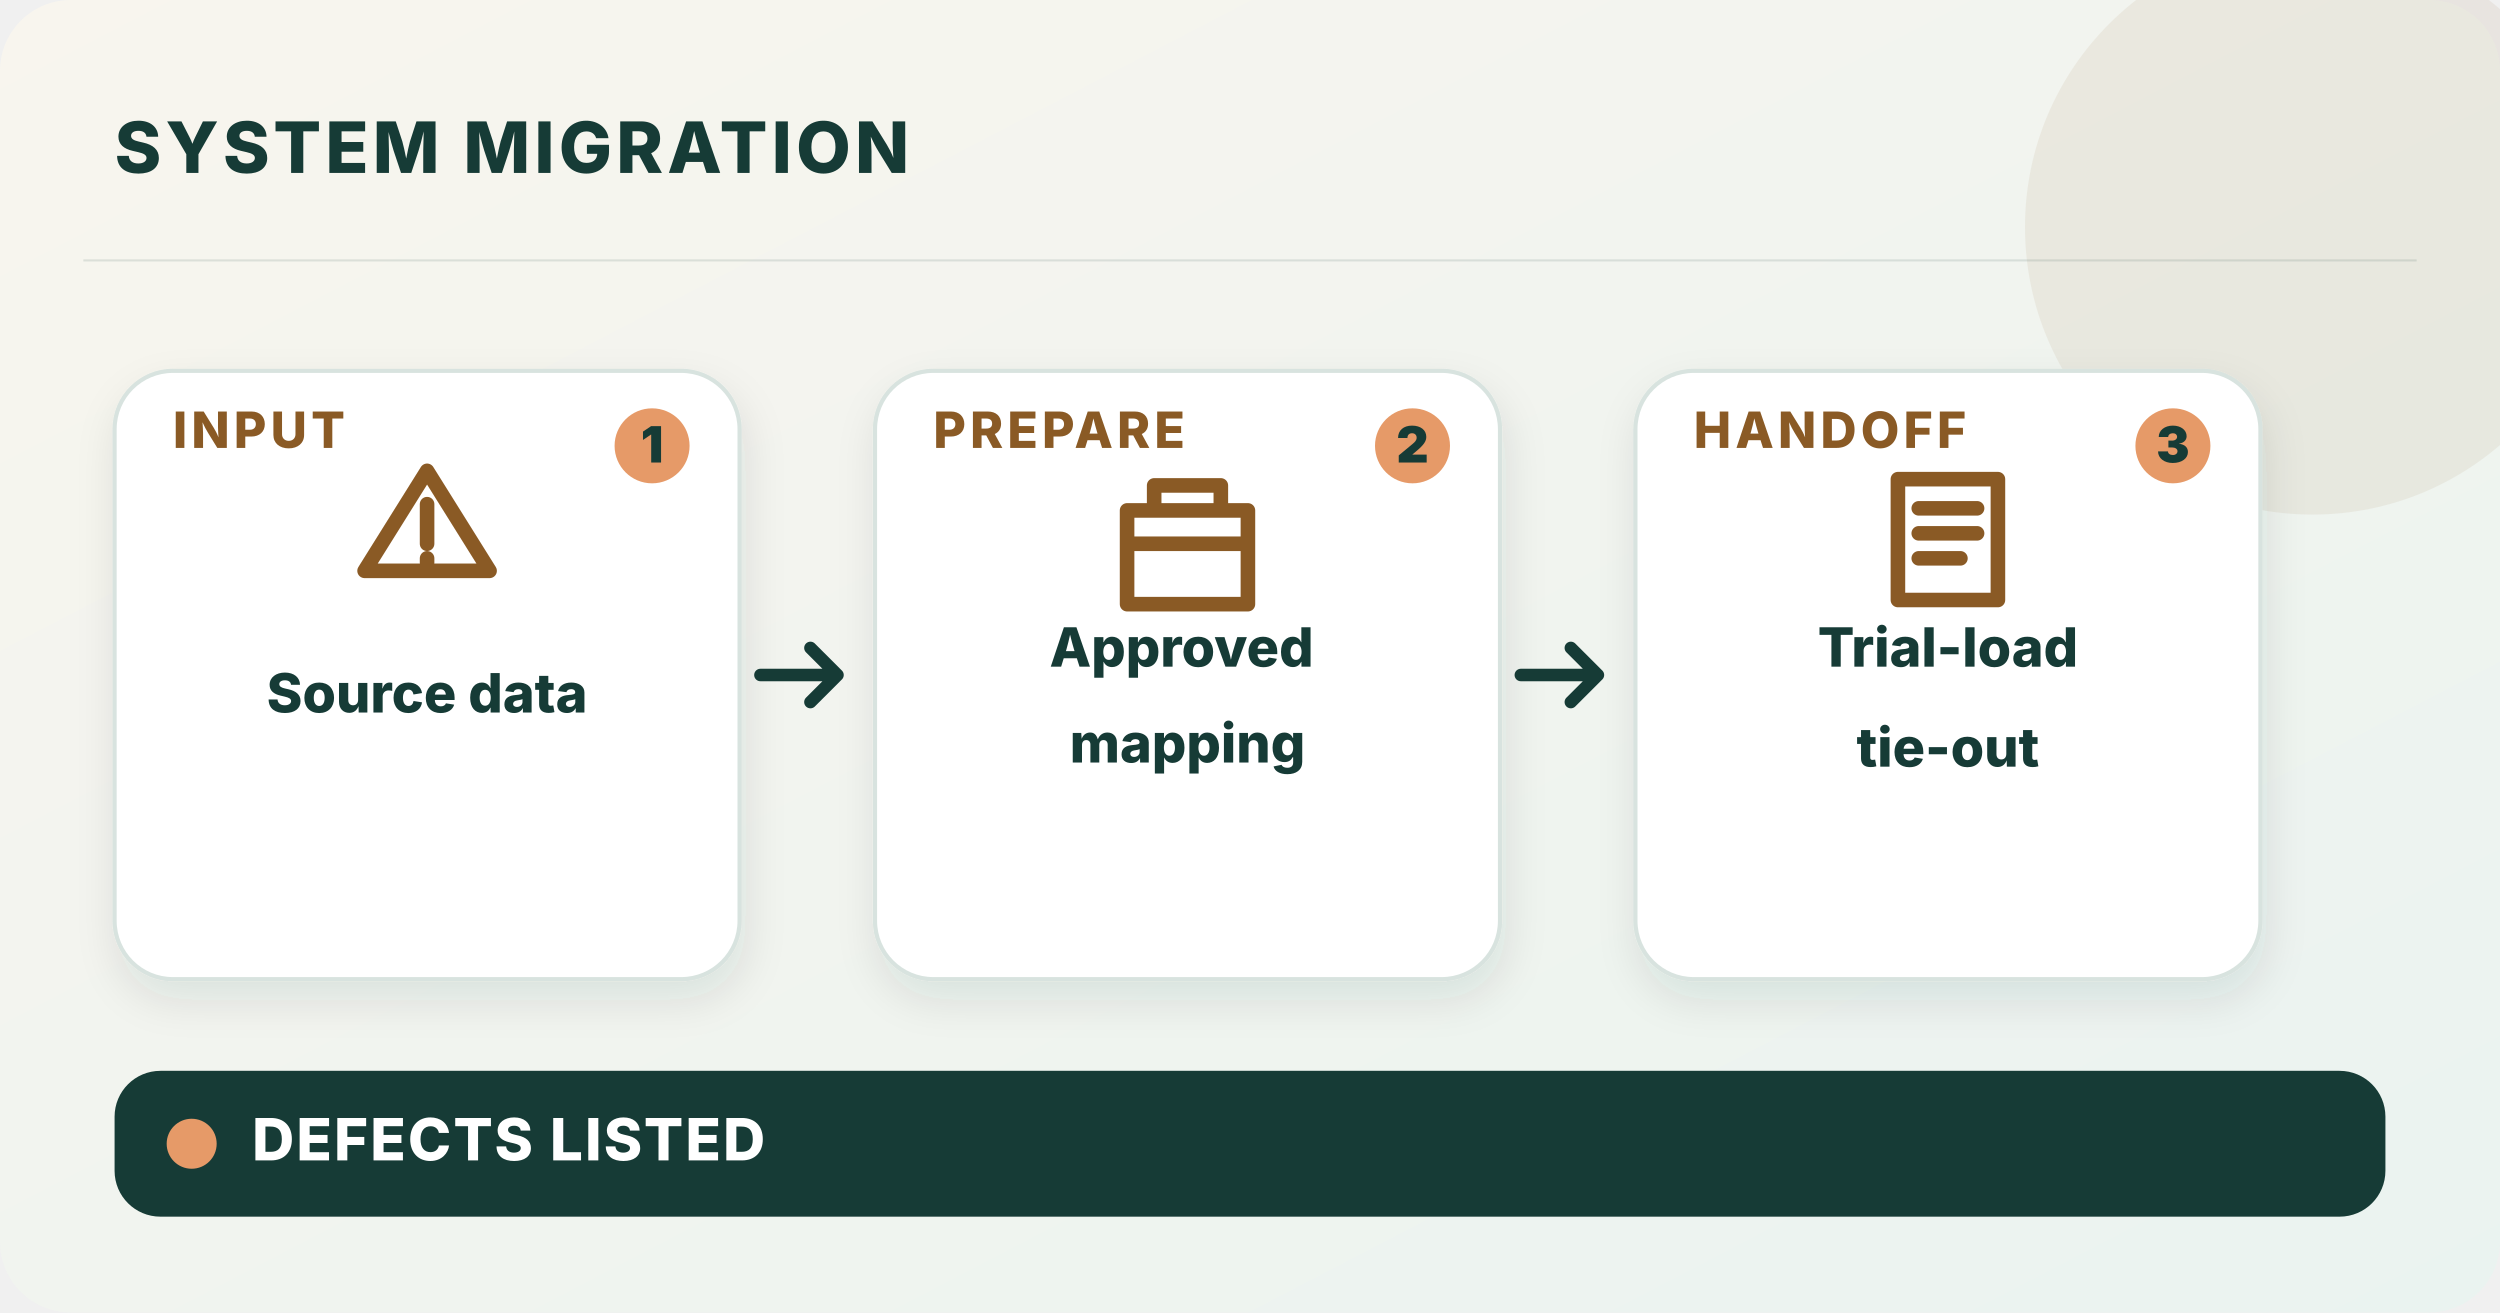
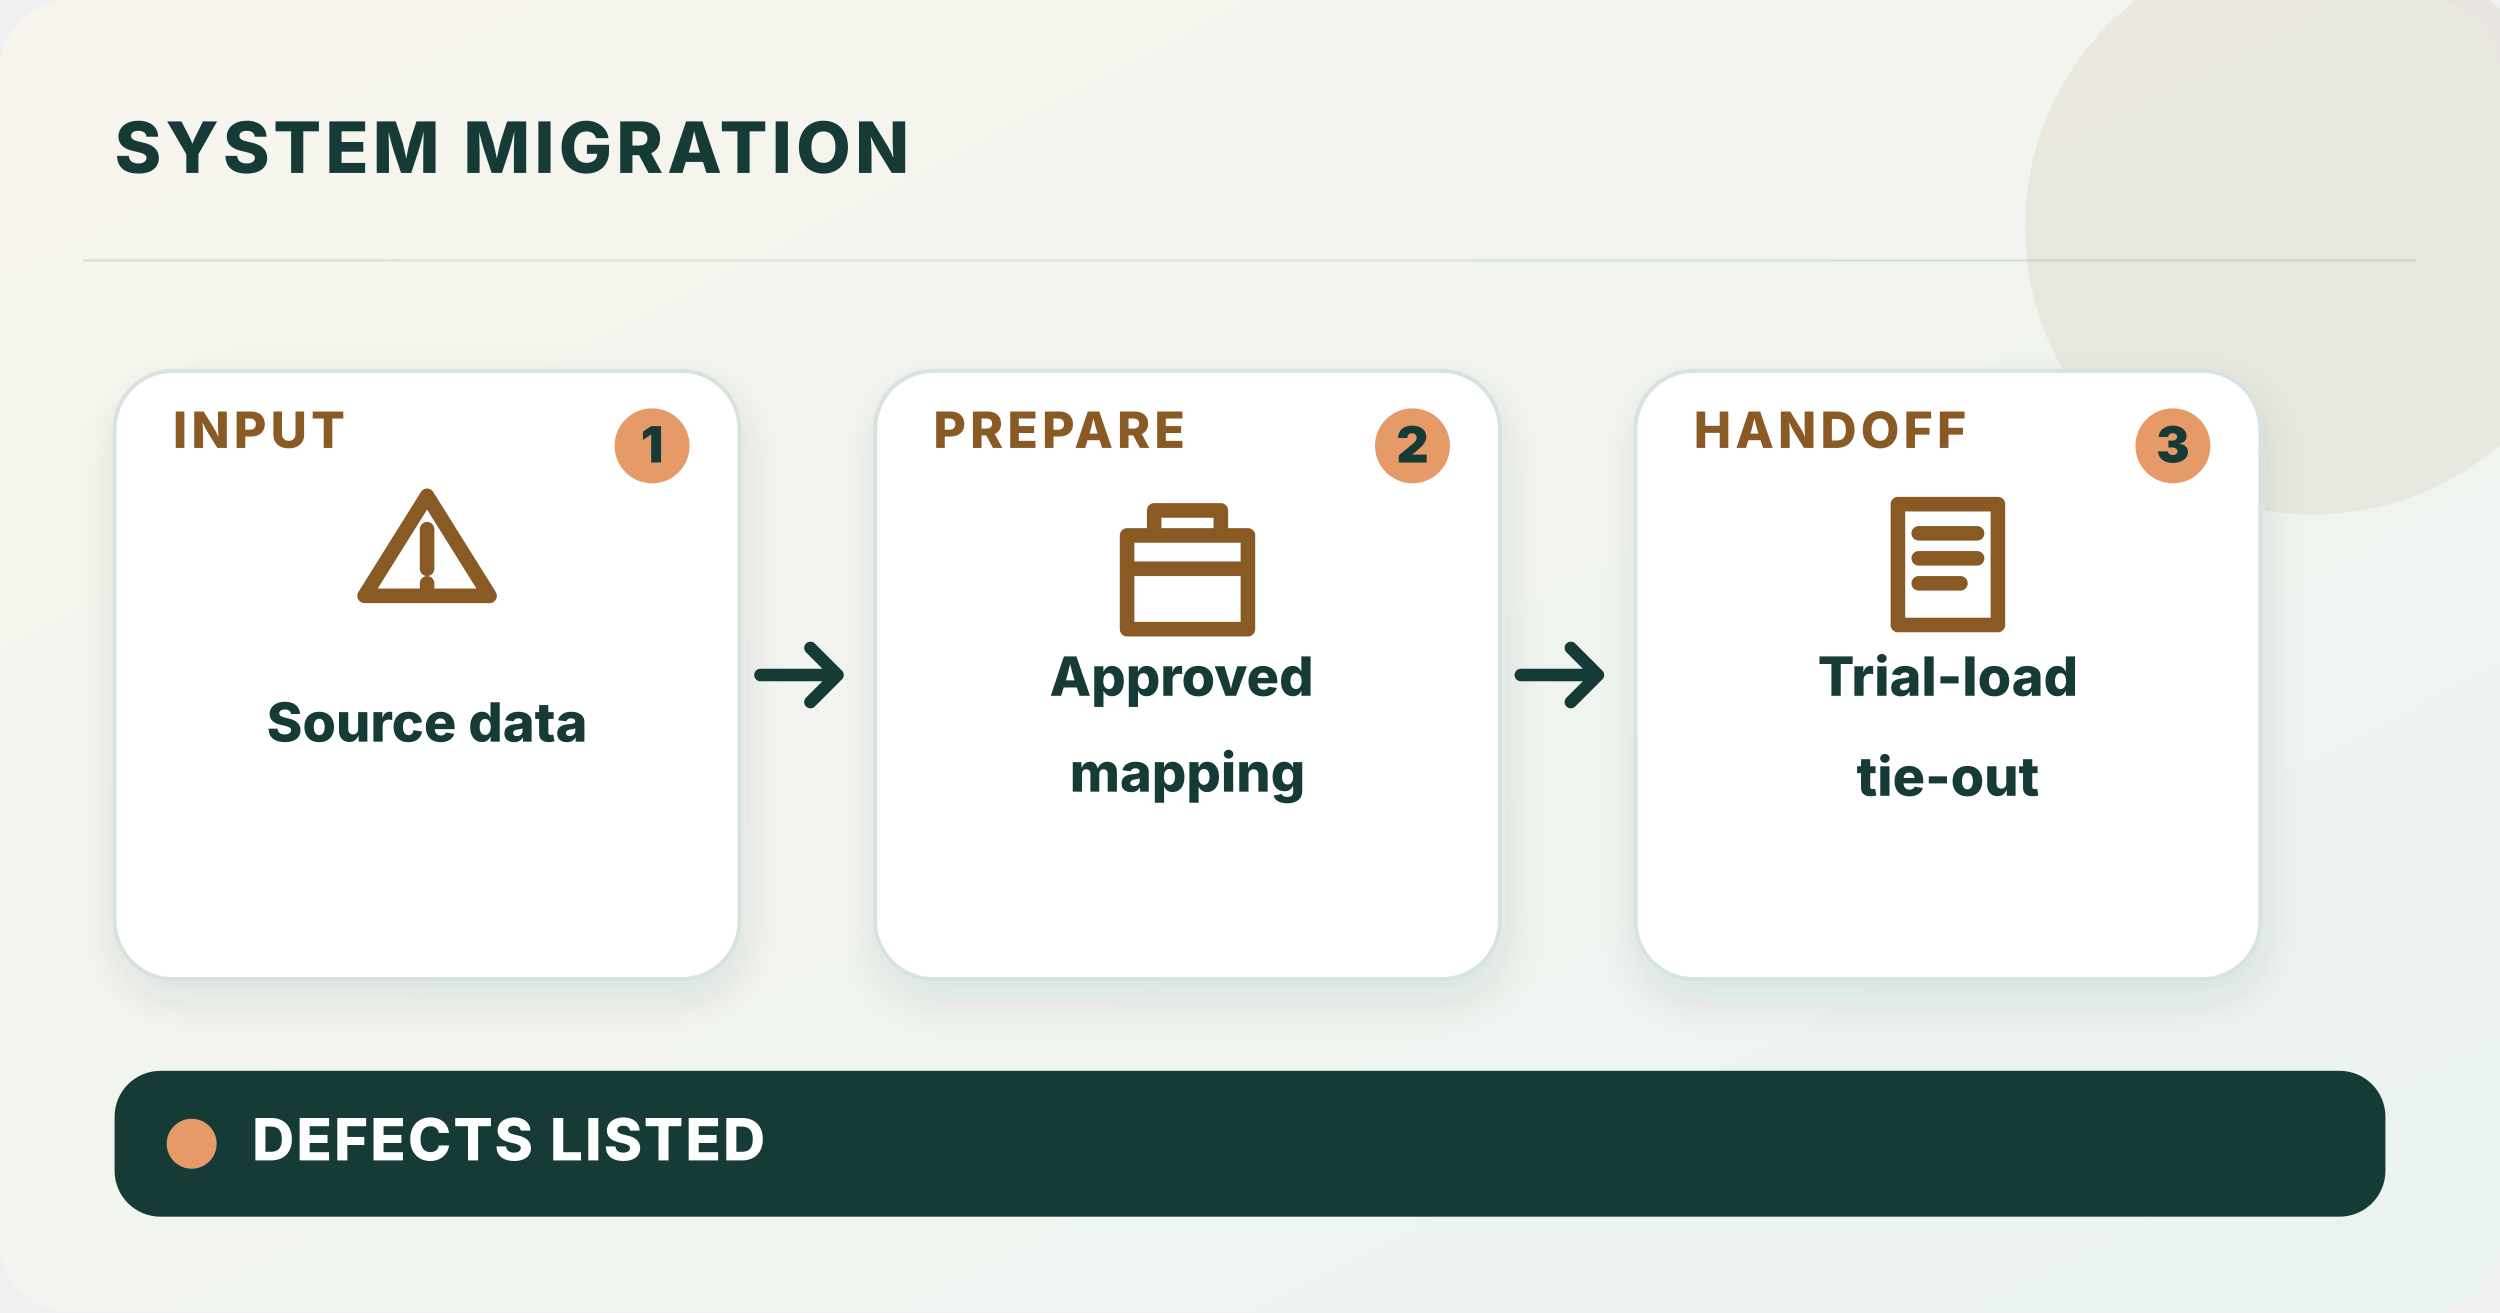
<svg xmlns="http://www.w3.org/2000/svg" viewBox="0 0 1200 630" role="img" aria-labelledby="title desc">
  <defs>
    <linearGradient id="bg" x1="0" y1="0" x2="1" y2="1">
      <stop stop-color="#F8F5EE" />
      <stop offset="1" stop-color="#EAF3F0" />
    </linearGradient>
    <filter id="shadow" x="-20%" y="-20%" width="140%" height="160%">
      <feDropShadow dy="9" stdDeviation="10" flood-color="#163B36" flood-opacity=".10" />
    </filter>
    <style>.title{font:800 34px Inter,Arial,sans-serif;letter-spacing:2px;fill:#163B36}.meta{font:800 24px Inter,Arial,sans-serif;letter-spacing:2px;fill:#8A5A25}.step{font:800 26px Inter,Arial,sans-serif;fill:#163B36}.card{fill:#fff;stroke:#D8E3DF;stroke-width:2;filter:url(#shadow)}.icon{fill:none;stroke:#8A5A25;stroke-width:7;stroke-linecap:round;stroke-linejoin:round}.arrow{fill:none;stroke:#163B36;stroke-width:6;stroke-linecap:round;stroke-linejoin:round}.num-bg{fill:#E69A68}.num{font:900 24px Inter,Arial,sans-serif;fill:#163B36}.note{font:800 28px Inter,Arial,sans-serif;letter-spacing:1px;fill:#fff}</style>
  </defs>
  <rect width="1200" height="630" rx="34" fill="url(#bg)" />
  <circle cx="1110" cy="109" r="138" fill="#8A5A25" opacity=".08" />
  <path d="M40 125h1120" stroke="#163B36" stroke-opacity=".12" />
  <text x="55" y="83" class="title">SYSTEM MIGRATION</text>
  <g>
    <rect x="55" y="178" width="300" height="292" rx="28" class="card" />
    <text x="83" y="215" class="meta">INPUT</text>
-     <g class="icon" transform="translate(0 4)">
+     <g class="icon" transform="translate(0 16)">
      <path d="M175 270l30-48 30 48z M205 238v19 M205 264v2" />
    </g>
-     <text x="205" y="326" text-anchor="middle" transform="translate(0 16)" class="step">Source data</text>
+     <text x="205" y="326" text-anchor="middle" transform="translate(0 30)" class="step">Source data</text>
    <circle cx="313" cy="214" r="18" class="num-bg" />
    <text x="313" y="222" text-anchor="middle" class="num">1</text>
  </g>
  <g>
    <rect x="420" y="178" width="300" height="292" rx="28" class="card" />
    <text x="448" y="215" class="meta">PREPARE</text>
-     <g class="icon" transform="translate(0 4)">
+     <g class="icon" transform="translate(0 16)">
      <path d="M541 241h58v45h-58z M554 241v-12h32v12 M541 257h58" />
    </g>
-     <text x="570" y="304" text-anchor="middle" transform="translate(0 16)" class="step">
+     <text x="570" y="304" text-anchor="middle" transform="translate(0 30)" class="step">
      <tspan x="570" dy="0">Approved</tspan>
      <tspan x="570" dy="46">mapping</tspan>
    </text>
    <circle cx="678" cy="214" r="18" class="num-bg" />
    <text x="678" y="222" text-anchor="middle" class="num">2</text>
  </g>
  <g>
    <rect x="785" y="178" width="300" height="292" rx="28" class="card" />
    <text x="813" y="215" class="meta">HANDOFF</text>
-     <g class="icon" transform="translate(0 4)">
+     <g class="icon" transform="translate(0 16)">
      <path d="M911 226h48v58h-48z M921 240h28 M921 252h28 M921 264h20" />
    </g>
-     <text x="935" y="304" text-anchor="middle" transform="translate(0 16)" class="step">Trial-load</text>
-     <text x="935" y="352" text-anchor="middle" transform="translate(0 16)" class="step">tie-out</text>
+     <text x="935" y="304" text-anchor="middle" transform="translate(0 30)" class="step">Trial-load</text>
+     <text x="935" y="352" text-anchor="middle" transform="translate(0 30)" class="step">tie-out</text>
    <circle cx="1043" cy="214" r="18" class="num-bg" />
    <text x="1043" y="222" text-anchor="middle" class="num">3</text>
  </g>
  <path d="M365 324h37m-13-13 13 13-13 13 M730 324h37m-13-13 13 13-13 13" class="arrow" />
  <rect x="55" y="514" width="1090" height="70" rx="22" fill="#163B36" />
  <circle cx="92" cy="549" r="12" fill="#E69A68" />
  <text x="121" y="557" class="note">DEFECTS LISTED</text>
</svg>
